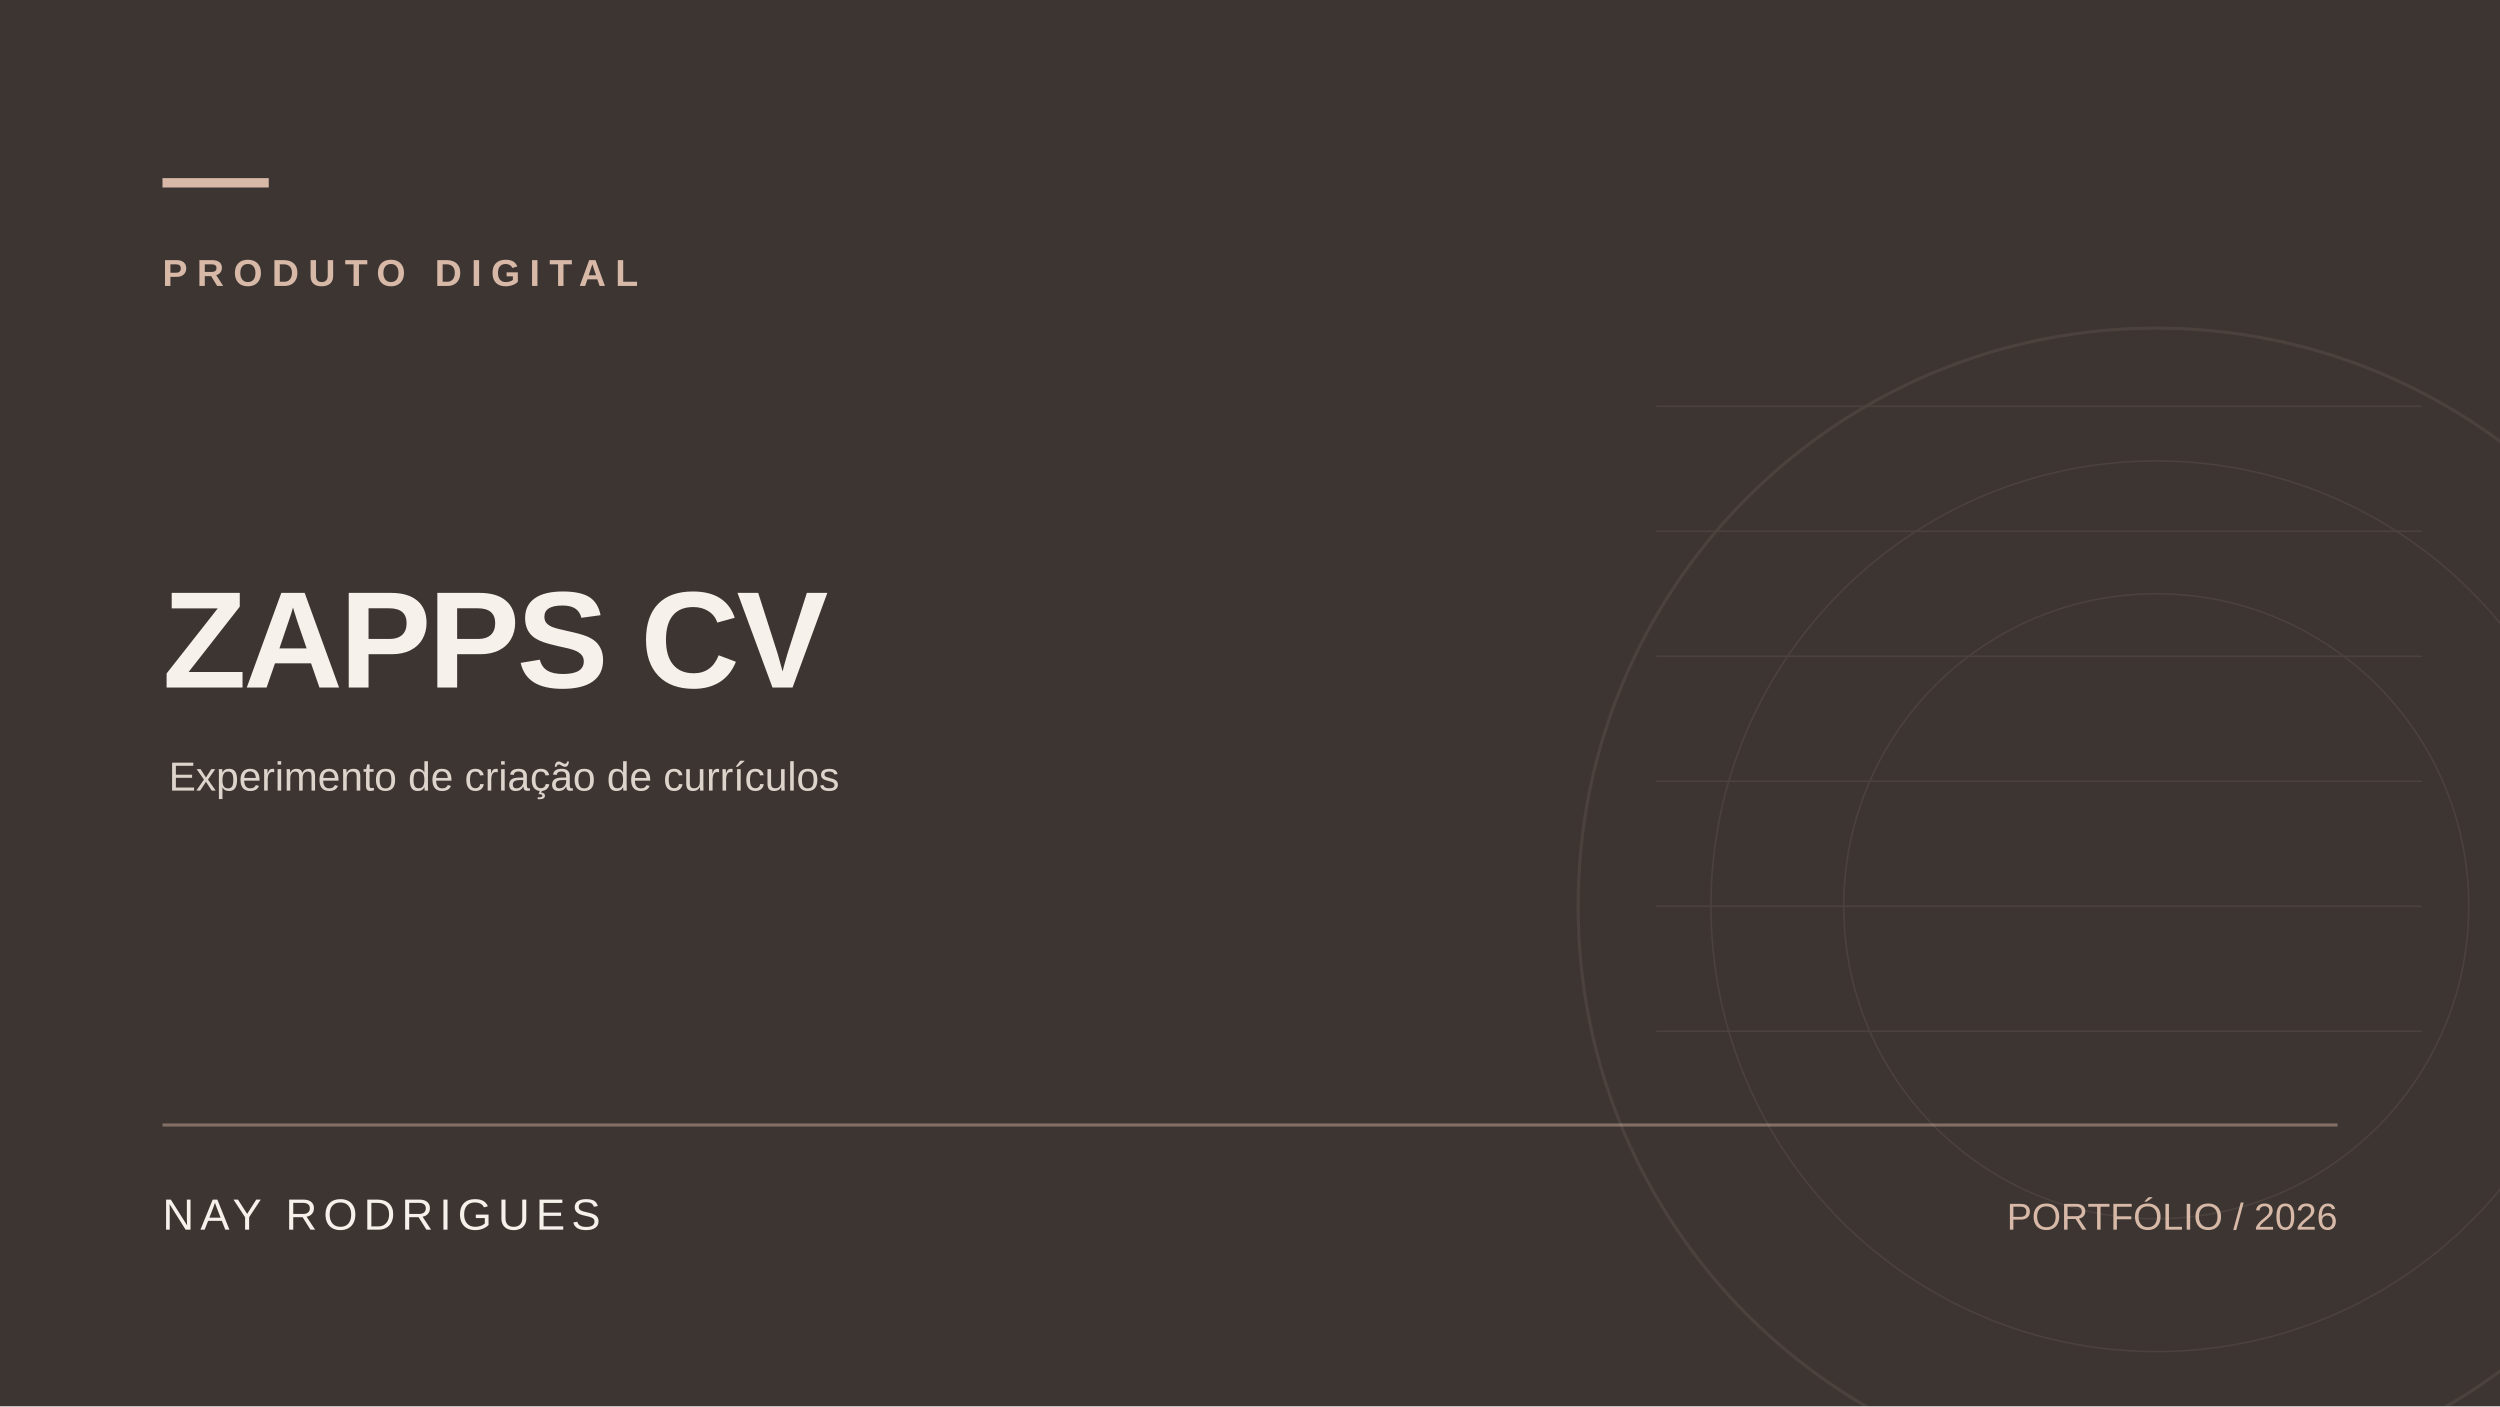
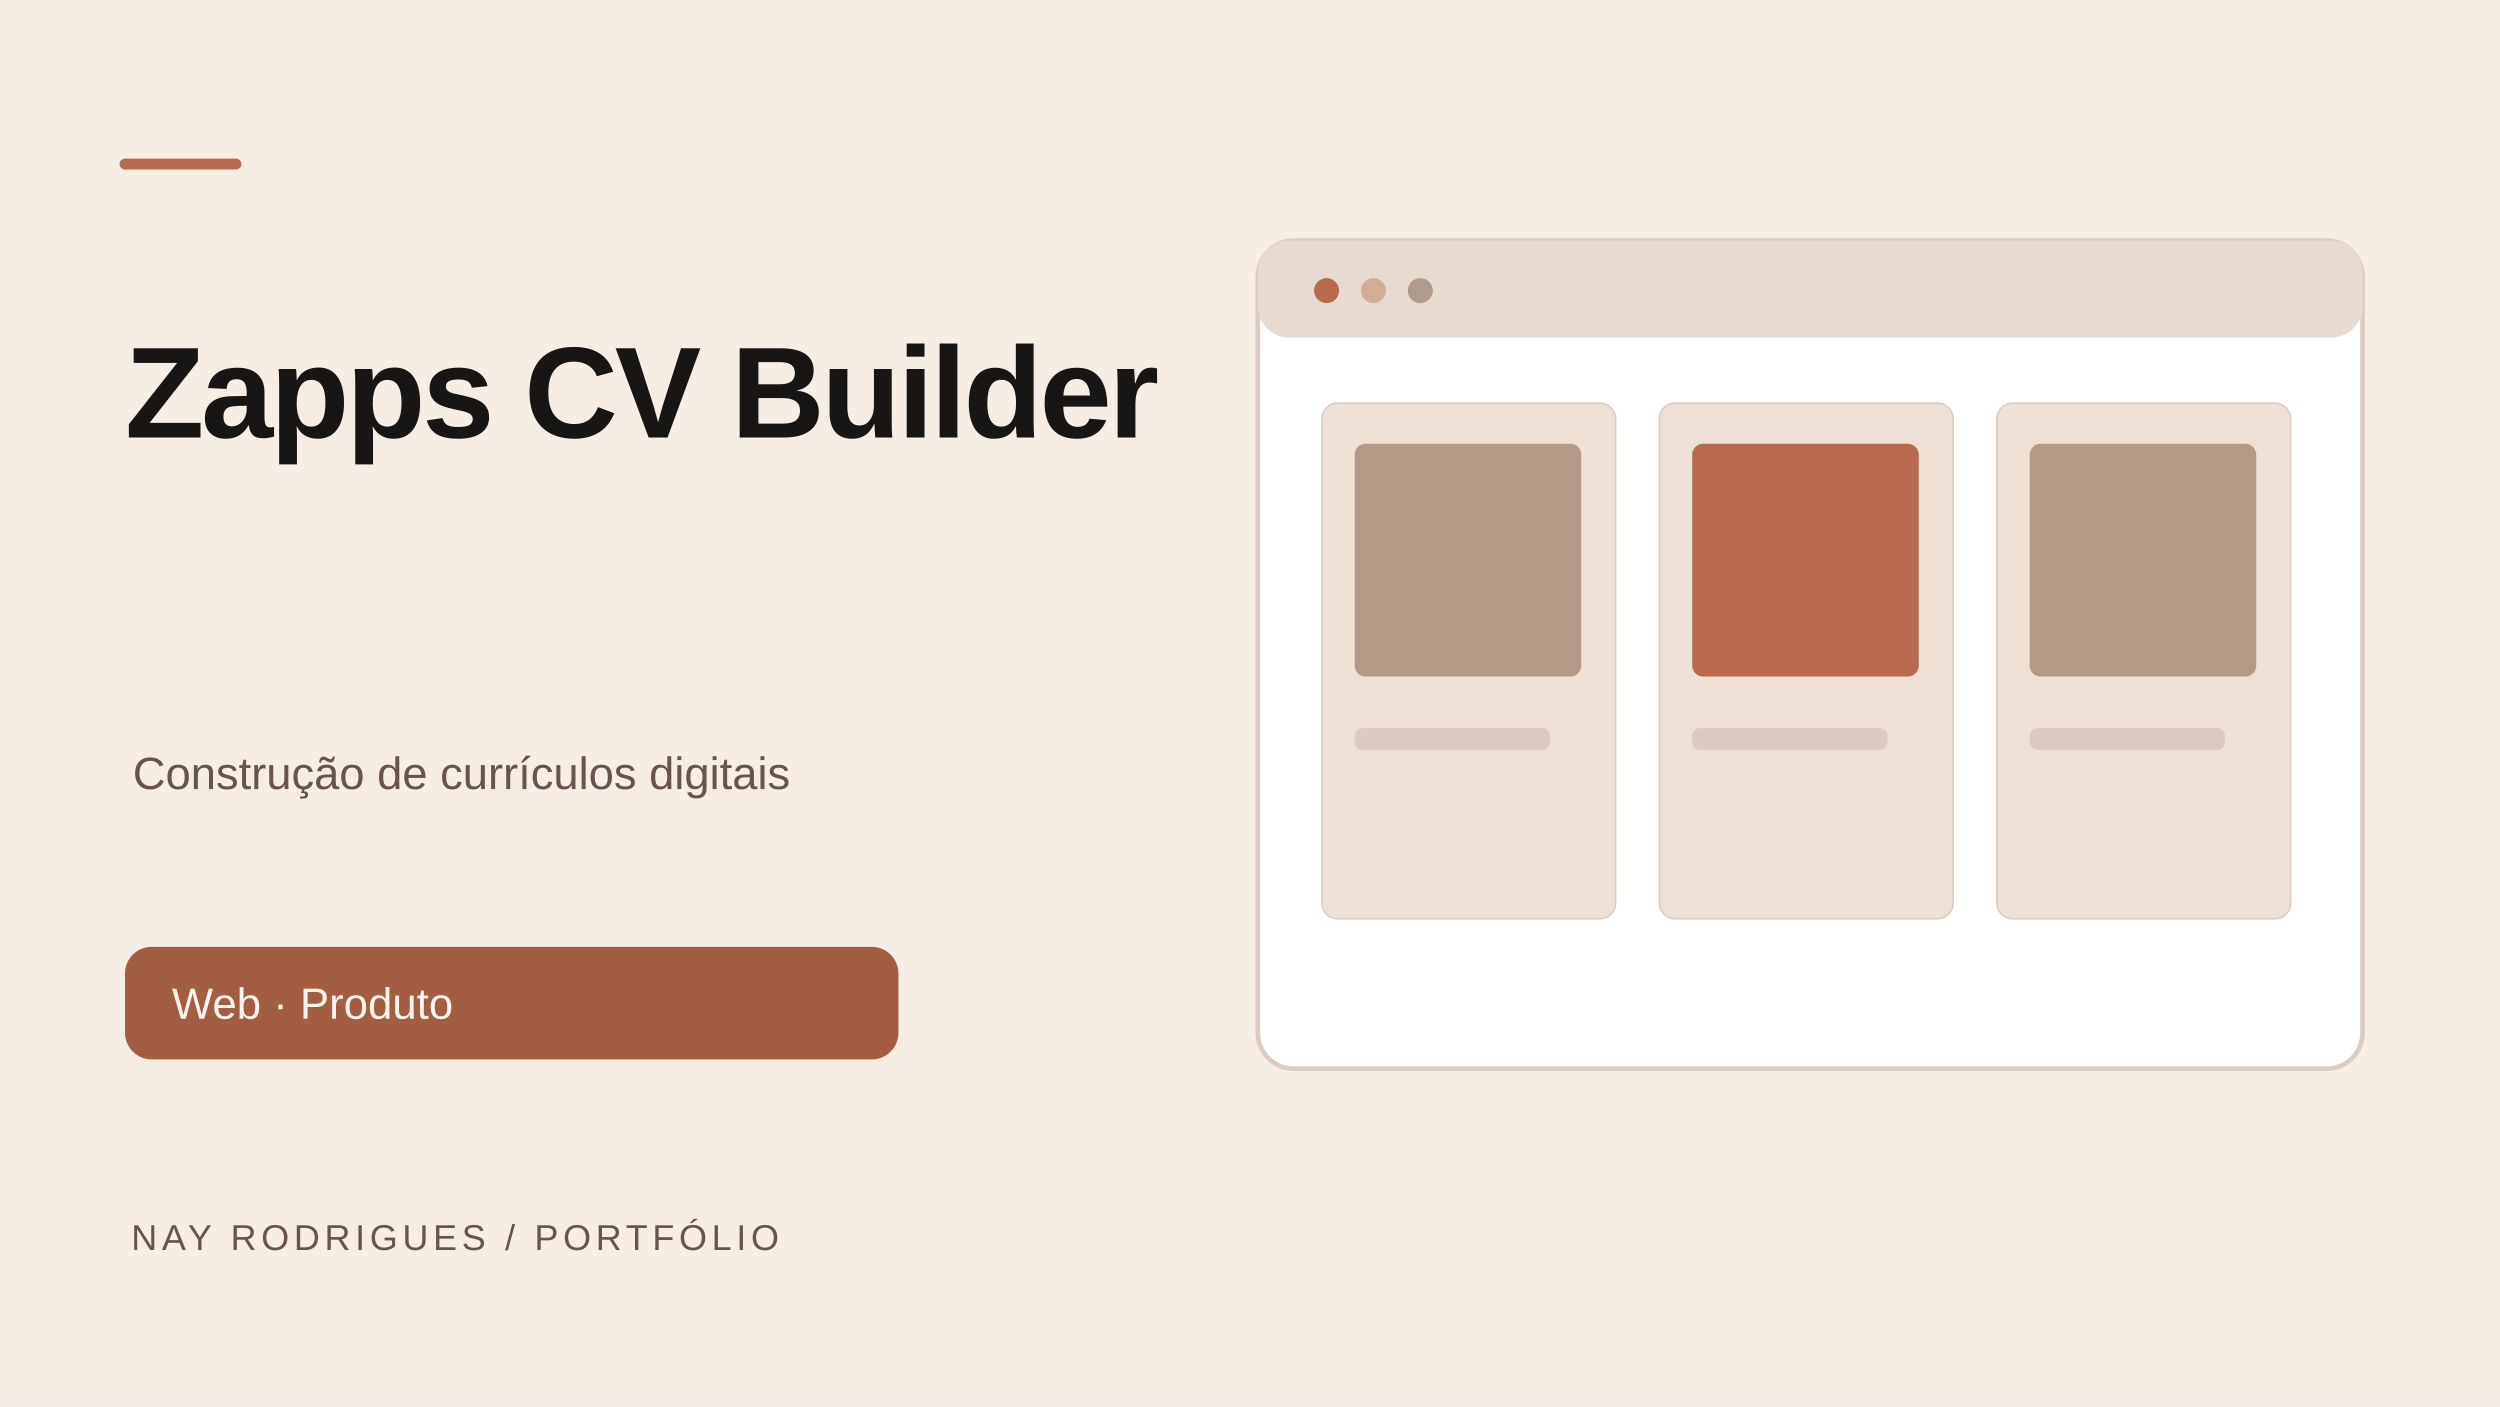
<svg xmlns="http://www.w3.org/2000/svg" width="1600" height="900" viewBox="0 0 1600 900">
-   <rect width="1600" height="900" fill="#3C3532" />
-   <g opacity=".1" stroke="#D8B9A7" fill="none">
-     <circle cx="1380" cy="580" r="370" stroke-width="2" />
-     <circle cx="1380" cy="580" r="285" />
-     <circle cx="1380" cy="580" r="200" />
-     <path d="M1060 260 H1550 M1060 340 H1550 M1060 420 H1550 M1060 500 H1550 M1060 580 H1550 M1060 660 H1550" />
-   </g>
-   <rect x="104" y="114" width="68" height="6" fill="#D8B9A7" />
-   <text x="104" y="183" fill="#D8B9A7" font-family="Arial,Helvetica,sans-serif" font-size="24" font-weight="600" letter-spacing="6">PRODUTO DIGITAL</text>
-   <text x="104" y="440" fill="#F6F1EB" font-family="Arial,Helvetica,sans-serif" font-size="88" font-weight="700" letter-spacing="-2">ZAPPS CV</text>
-   <text x="108" y="506" fill="#DDD4CC" font-family="Arial,Helvetica,sans-serif" font-size="26">Experimento de criação de currículos</text>
-   <path d="M104 720 H1496" stroke="#D8B9A7" stroke-width="2" opacity=".45" />
-   <text x="104" y="787" fill="#F6F1EB" font-family="Arial,Helvetica,sans-serif" font-size="28" letter-spacing="4">NAY RODRIGUES</text>
-   <text x="1496" y="787" text-anchor="end" fill="#D8B9A7" font-family="Arial,Helvetica,sans-serif" font-size="24">PORTFÓLIO / 2026</text>
+   <rect width="1600" height="900" fill="#F6EDE5" />
+   <path d="M80 105 H151" stroke="#B9694C" stroke-width="7" stroke-linecap="round" />
+   <text x="80" y="280" font-family="Arial,sans-serif" font-size="83" font-weight="700" letter-spacing="-2" fill="#181615">Zapps CV Builder</text>
+   <text x="85" y="505" font-family="Arial,sans-serif" font-size="29" fill="#67544B">Construção de currículos digitais</text>
+   <rect x="80" y="606" width="495" height="72" rx="17" fill="#A35E41" />
+   <text x="110" y="652" font-family="Arial,sans-serif" font-size="28" fill="#FFF4EB">Web · Produto</text>
+   <text x="84" y="800" font-size="23" letter-spacing="3" font-family="Arial,sans-serif" fill="#67544B">NAY RODRIGUES / PORTFÓLIO</text>
+   <rect x="805" y="154" width="707" height="530" rx="23" fill="#FFFFFF" stroke="#DCCBC0" stroke-width="3" />
+   <rect x="805" y="154" width="707" height="62" rx="20" fill="#E7DAD0" />
+   <circle cx="849" cy="186" r="8" fill="#B9694C" />
+   <circle cx="879" cy="186" r="8" fill="#D3AC95" />
+   <circle cx="909" cy="186" r="8" fill="#AE9B8D" />
+   <rect x="846" y="258" width="188" height="330" rx="10" fill="#EFE0D5" stroke="#DCCBC0" />
+   <rect x="867" y="284" width="145" height="149" rx="7" fill="#B29A87" />
+   <rect x="867" y="466" width="125" height="14" rx="5" fill="#DCCBC0" />
+   <rect x="1062" y="258" width="188" height="330" rx="10" fill="#EFE0D5" stroke="#DCCBC0" />
+   <rect x="1083" y="284" width="145" height="149" rx="7" fill="#B9694C" />
+   <rect x="1083" y="466" width="125" height="14" rx="5" fill="#DCCBC0" />
+   <rect x="1278" y="258" width="188" height="330" rx="10" fill="#EFE0D5" stroke="#DCCBC0" />
+   <rect x="1299" y="284" width="145" height="149" rx="7" fill="#B29A87" />
+   <rect x="1299" y="466" width="125" height="14" rx="5" fill="#DCCBC0" />
</svg>
